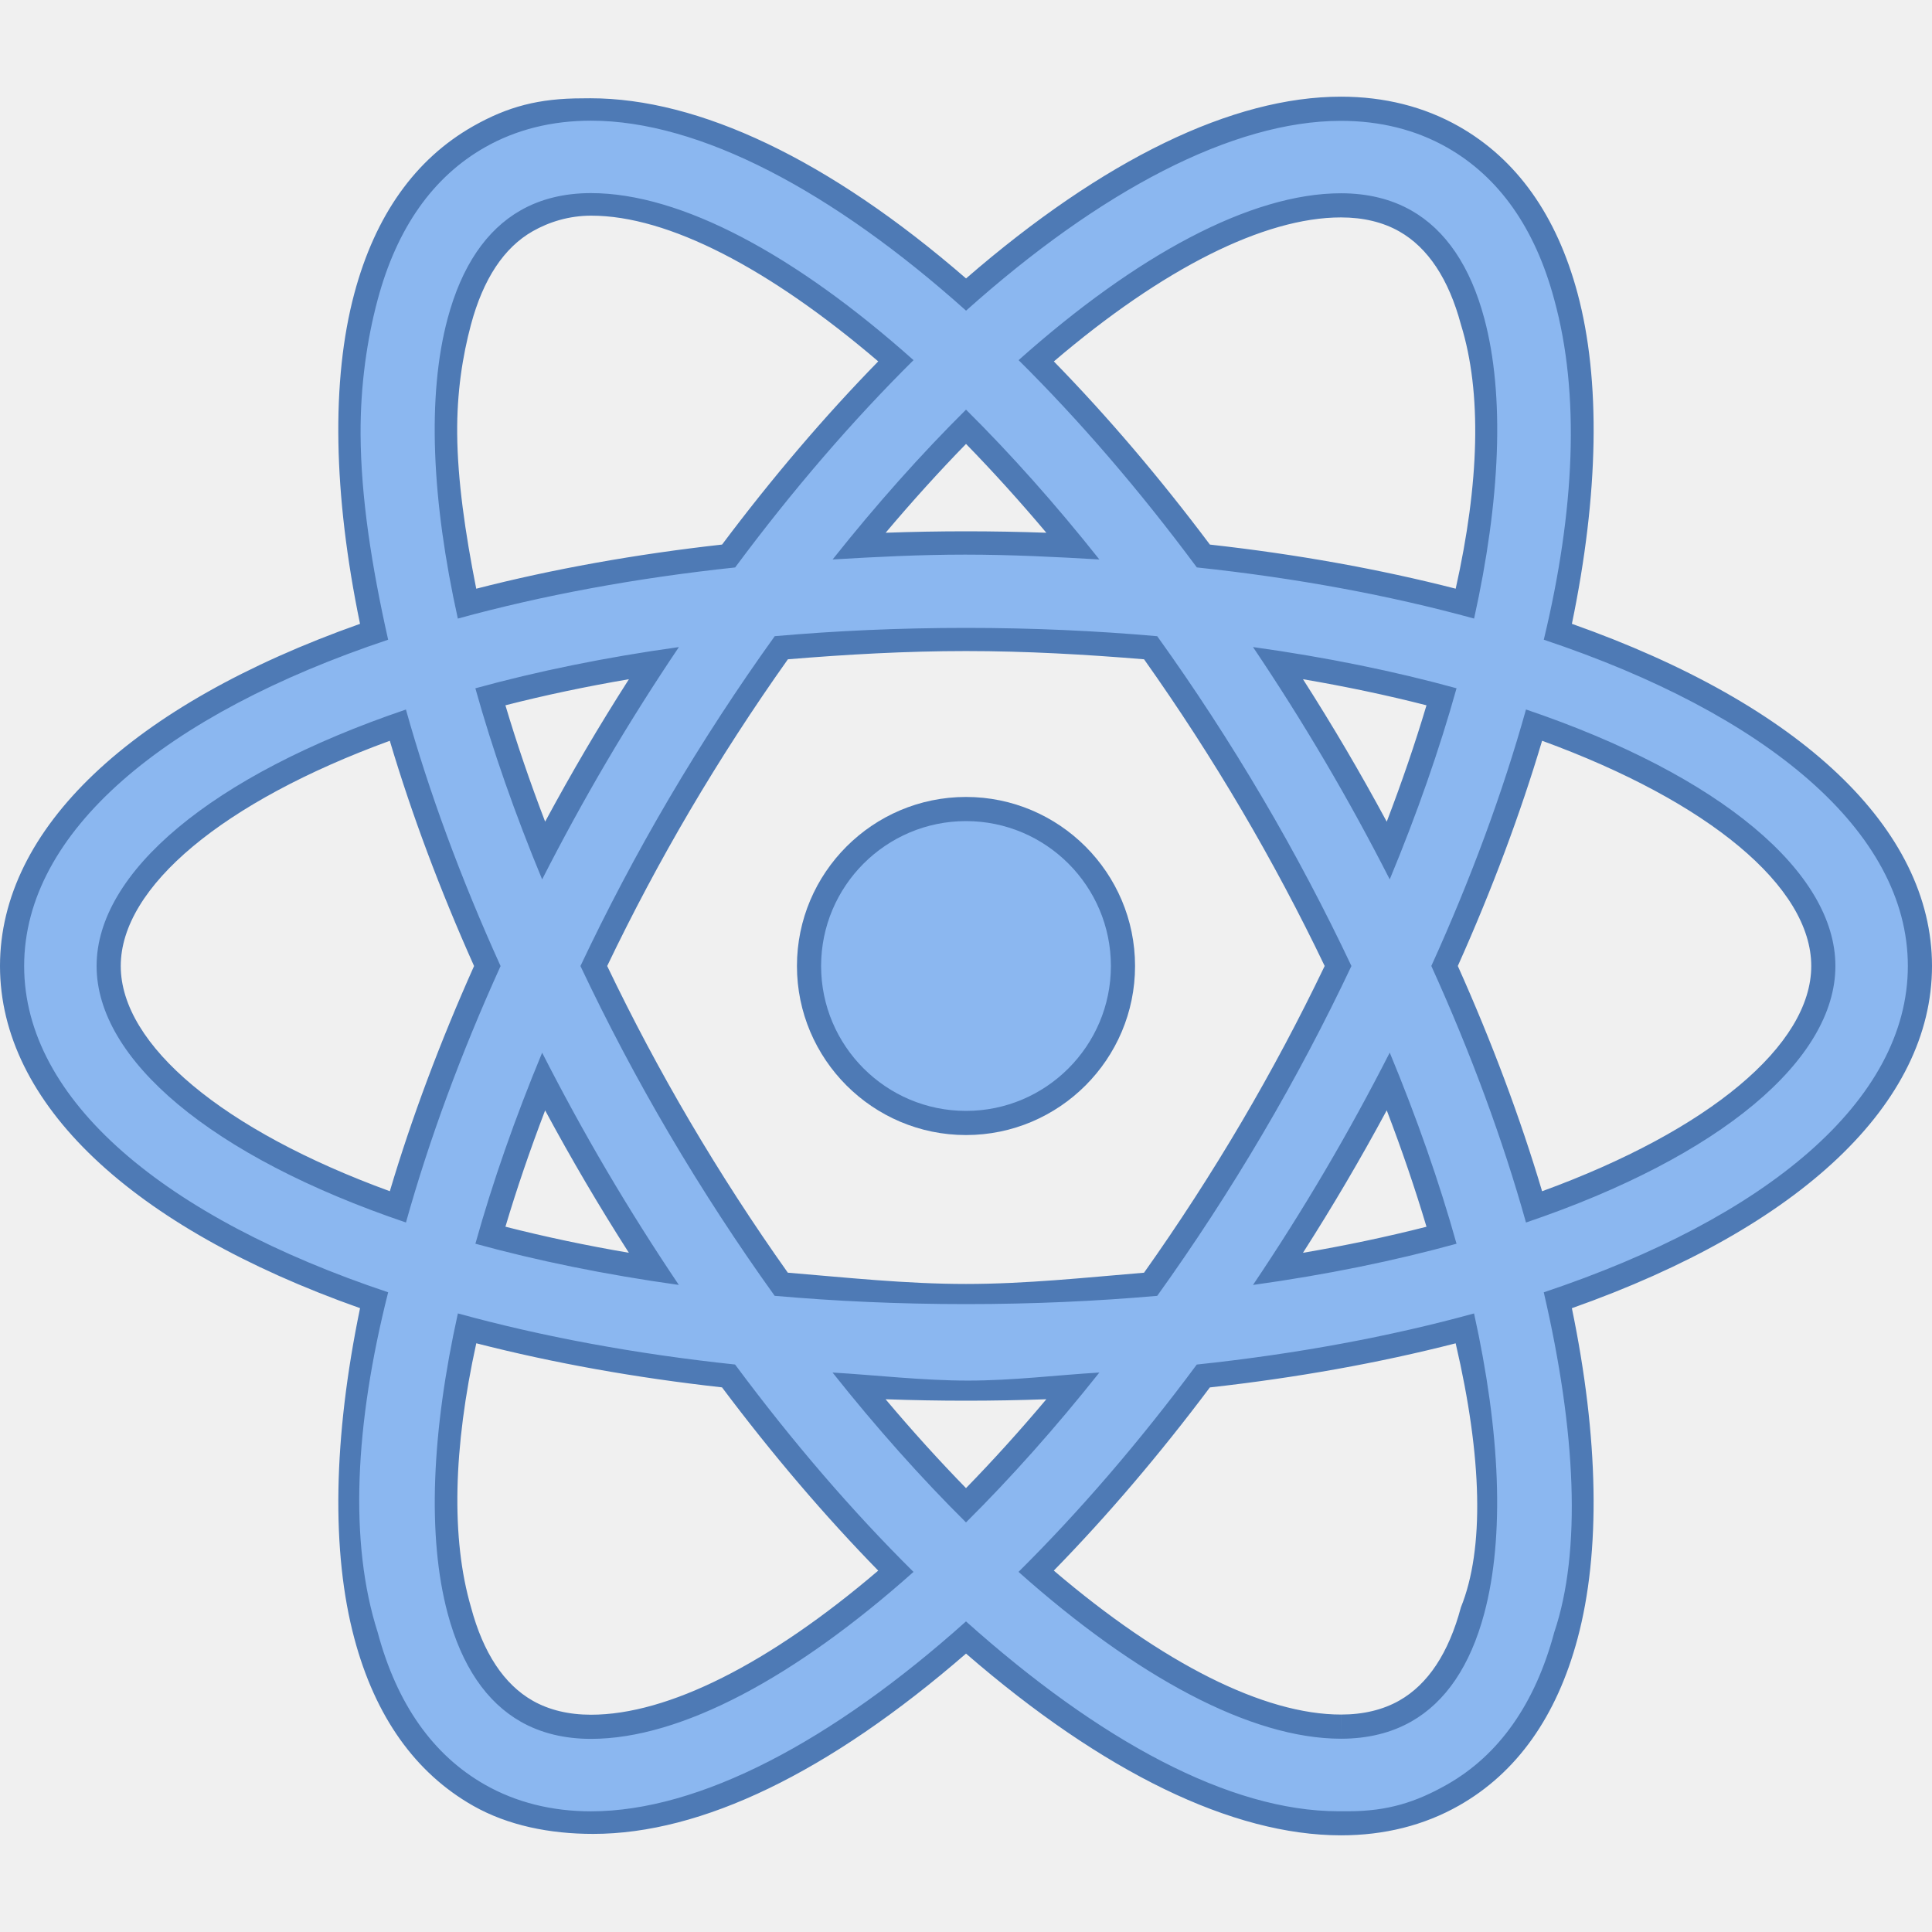
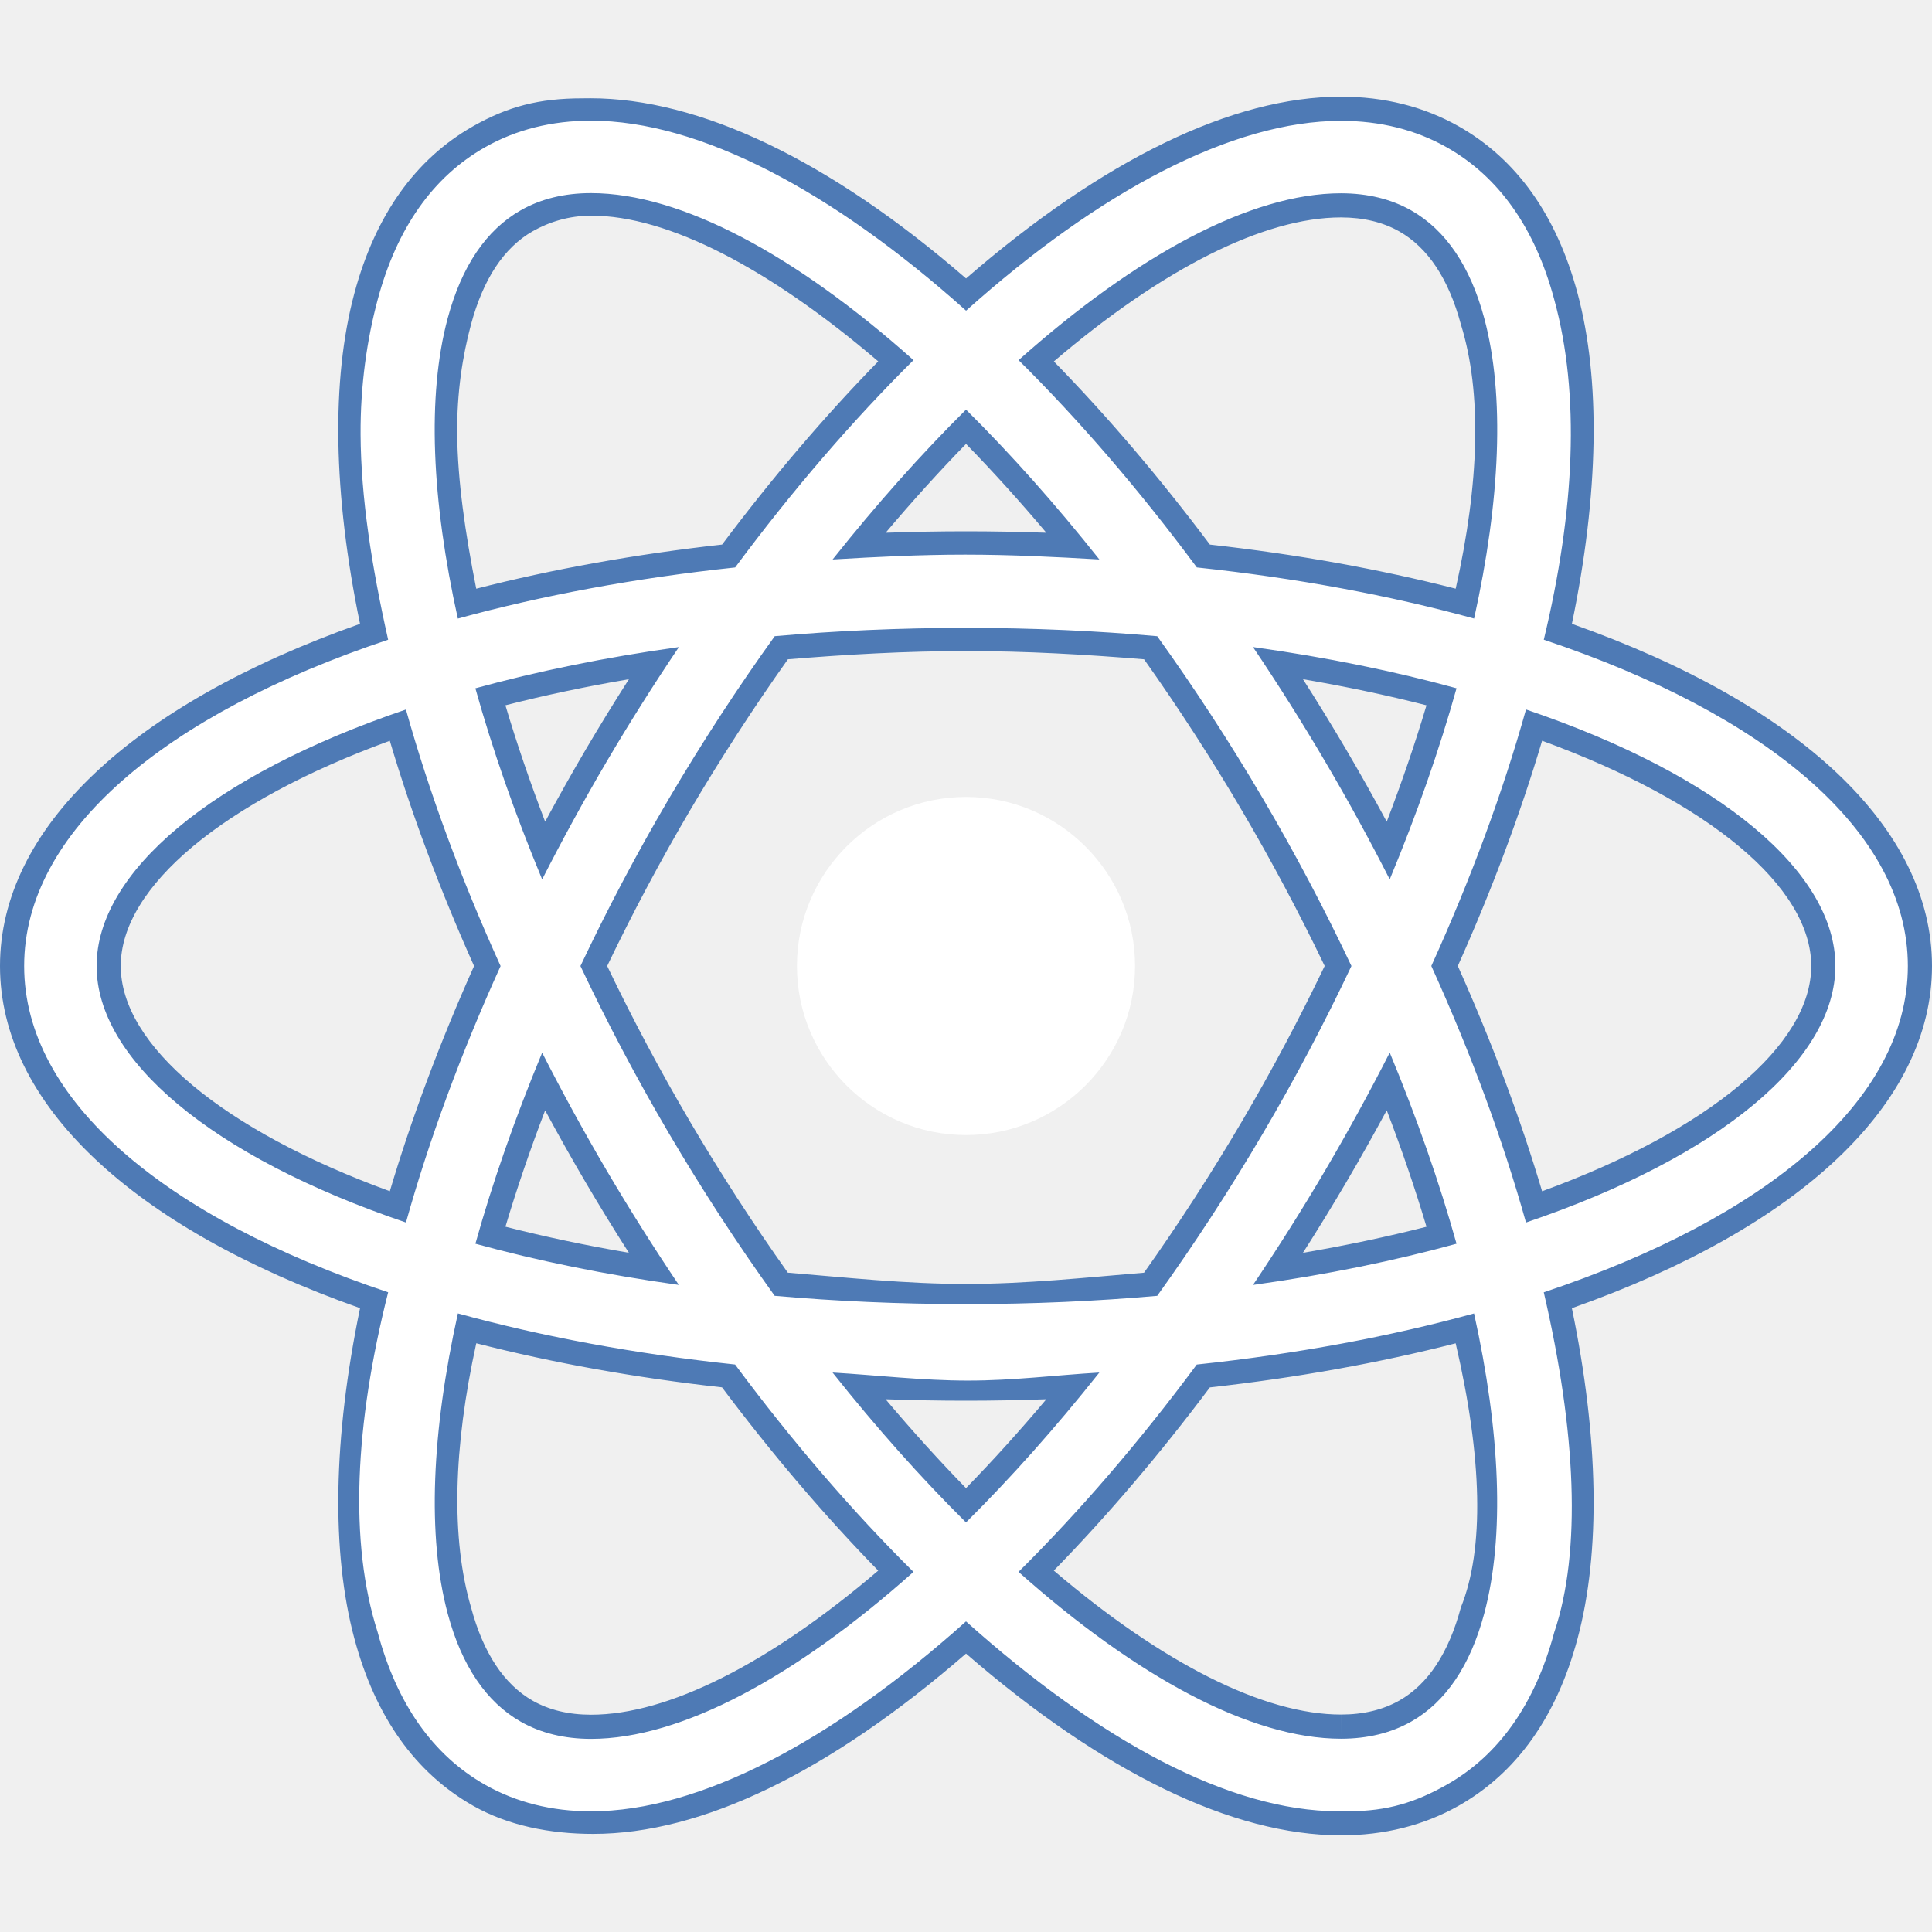
<svg xmlns="http://www.w3.org/2000/svg" viewBox="0 0 80 80" width="36px" height="36px">
-   <path fill="#8bb7f0" d="M46.5,40c0,3.593-2.907,6.5-6.5,6.5s-6.5-2.907-6.5-6.5s2.907-6.5,6.5-6.5S46.5,36.407,46.5,40z" />
-   <path fill="#4e7ab5" d="M40,47c-3.859,0-7-3.14-7-7s3.141-7,7-7s7,3.14,7,7S43.859,47,40,47z M40,34c-3.309,0-6,2.691-6,6 s2.691,6,6,6s6-2.691,6-6S43.309,34,40,34z" />
+   <path fill="#FFF" d="M46.5,40c0,3.593-2.907,6.5-6.5,6.5s-6.5-2.907-6.5-6.5s2.907-6.5,6.5-6.5S46.5,36.407,46.5,40z" />
+   <path fill="#FFF" d="M40,47c-3.859,0-7-3.14-7-7s3.141-7,7-7s7,3.14,7,7S43.859,47,40,47z M40,34c-3.309,0-6,2.691-6,6 s2.691,6,6,6s6-2.691,6-6S43.309,34,40,34z" />
  <g>
-     <path fill="#8bb7f0" d="M24.474,75.503c-1.711,0-3.269-0.392-4.632-1.164c-2.28-1.293-3.856-3.521-4.686-6.62 c-0.965-3.607-0.85-8.398,0.332-13.878C5.956,50.562,0.5,45.531,0.5,40c0-5.532,5.455-10.562,14.987-13.84 c-1.182-5.481-1.298-10.272-0.333-13.879c0.83-3.1,2.406-5.328,4.685-6.62c1.362-0.772,2.921-1.164,4.632-1.164 c4.388,0,9.891,2.73,15.531,7.698c5.64-4.963,11.141-7.691,15.524-7.691c1.711,0,3.269,0.392,4.632,1.164 c2.277,1.291,3.854,3.515,4.684,6.611c0.966,3.606,0.85,8.398-0.333,13.88C74.043,29.437,79.5,34.468,79.5,40 s-5.457,10.563-14.991,13.842c1.182,5.481,1.298,10.272,0.332,13.878c-0.83,3.097-2.405,5.321-4.68,6.612 c-1.364,0.772-2.923,1.164-4.633,1.164c-4.386,0-9.889-2.728-15.527-7.689C34.361,72.774,28.859,75.503,24.474,75.503z M19.337,55.006c-0.991,4.717-1.102,8.747-0.316,11.679c0.542,2.026,1.481,3.431,2.794,4.175c0.753,0.427,1.648,0.644,2.659,0.644 c3.394,0,7.862-2.282,12.621-6.437c-2.385-2.402-4.713-5.121-6.928-8.091C26.336,56.56,22.696,55.898,19.337,55.006z M42.906,65.065c4.758,4.151,9.227,6.431,12.621,6.432c1.011,0,1.906-0.217,2.661-0.644c1.309-0.742,2.246-2.144,2.787-4.167 c0.786-2.934,0.676-6.963-0.315-11.679c-3.362,0.892-7.003,1.554-10.833,1.97C47.613,59.947,45.288,62.665,42.906,65.065z M35.566,57.393c1.452,1.776,2.938,3.433,4.434,4.94c1.492-1.506,2.979-3.163,4.43-4.94C42.939,57.464,41.454,57.5,40,57.5 C38.545,57.5,37.059,57.464,35.566,57.393z M32.349,53.179C34.844,53.392,37.417,53.5,40,53.5c2.585,0,5.155-0.108,7.646-0.32 c1.486-2.084,2.903-4.268,4.214-6.495c1.268-2.155,2.461-4.404,3.547-6.686c-1.083-2.276-2.275-4.524-3.546-6.684 c-1.308-2.222-2.725-4.406-4.215-6.495C45.157,26.608,42.587,26.5,40,26.5c-2.588,0-5.159,0.108-7.647,0.321 c-1.49,2.086-2.909,4.27-4.219,6.495c-1.27,2.159-2.462,4.407-3.546,6.686c1.082,2.274,2.274,4.522,3.545,6.684 C29.437,48.901,30.854,51.084,32.349,53.179z M57.491,44.779c-0.706,1.346-1.438,2.666-2.185,3.934 c-0.753,1.282-1.554,2.568-2.386,3.836c2.374-0.366,4.645-0.835,6.771-1.4C59.101,49.1,58.362,46.963,57.491,44.779z M20.304,51.148c2.127,0.564,4.397,1.034,6.768,1.4c-0.837-1.276-1.638-2.563-2.386-3.835c-0.745-1.267-1.478-2.585-2.183-3.931 C21.636,46.956,20.898,49.091,20.304,51.148z M59.816,40c1.528,3.391,2.773,6.743,3.708,9.977C70.926,47.373,75.5,43.574,75.5,40 s-4.574-7.373-11.976-9.977C62.591,33.257,61.345,36.609,59.816,40z M16.472,30.025C9.073,32.628,4.5,36.427,4.5,40 c0,3.574,4.573,7.373,11.974,9.976c0.934-3.235,2.179-6.587,3.705-9.974C18.652,36.614,17.407,33.262,16.472,30.025z M20.303,28.852c0.594,2.054,1.332,4.19,2.2,6.368c0.704-1.342,1.436-2.661,2.184-3.932c0.752-1.279,1.553-2.565,2.388-3.836 C24.701,27.817,22.431,28.287,20.303,28.852z M52.922,27.451c0.837,1.277,1.638,2.563,2.386,3.837 c0.746,1.267,1.479,2.586,2.185,3.932c0.869-2.177,1.607-4.313,2.201-6.369C57.564,28.286,55.294,27.816,52.922,27.451z M24.471,8.497c-1.011,0-1.905,0.216-2.657,0.644c-1.312,0.744-2.252,2.149-2.795,4.175c-0.785,2.935-0.675,6.964,0.317,11.679 c3.36-0.892,7.002-1.555,10.834-1.971c2.217-2.971,4.545-5.688,6.927-8.088C32.337,10.779,27.866,8.497,24.471,8.497z M49.828,23.023c3.83,0.416,7.471,1.078,10.833,1.97c0.992-4.716,1.103-8.746,0.316-11.68c-0.542-2.022-1.48-3.424-2.79-4.166 c-0.754-0.427-1.649-0.644-2.661-0.644c-3.393,0-7.86,2.281-12.619,6.433C45.287,17.335,47.613,20.053,49.828,23.023z M40,22.5 c1.454,0,2.939,0.036,4.431,0.107c-1.45-1.774-2.936-3.43-4.429-4.938c-1.497,1.51-2.982,3.166-4.432,4.938 C37.061,22.536,38.546,22.5,40,22.5z" />
+     <path fill="#FFF" d="M24.474,75.503c-1.711,0-3.269-0.392-4.632-1.164c-2.28-1.293-3.856-3.521-4.686-6.62 c-0.965-3.607-0.85-8.398,0.332-13.878C5.956,50.562,0.5,45.531,0.5,40c0-5.532,5.455-10.562,14.987-13.84 c-1.182-5.481-1.298-10.272-0.333-13.879c0.83-3.1,2.406-5.328,4.685-6.62c1.362-0.772,2.921-1.164,4.632-1.164 c4.388,0,9.891,2.73,15.531,7.698c5.64-4.963,11.141-7.691,15.524-7.691c1.711,0,3.269,0.392,4.632,1.164 c2.277,1.291,3.854,3.515,4.684,6.611c0.966,3.606,0.85,8.398-0.333,13.88C74.043,29.437,79.5,34.468,79.5,40 s-5.457,10.563-14.991,13.842c1.182,5.481,1.298,10.272,0.332,13.878c-0.83,3.097-2.405,5.321-4.68,6.612 c-1.364,0.772-2.923,1.164-4.633,1.164c-4.386,0-9.889-2.728-15.527-7.689C34.361,72.774,28.859,75.503,24.474,75.503z M19.337,55.006c-0.991,4.717-1.102,8.747-0.316,11.679c0.542,2.026,1.481,3.431,2.794,4.175c0.753,0.427,1.648,0.644,2.659,0.644 c3.394,0,7.862-2.282,12.621-6.437c-2.385-2.402-4.713-5.121-6.928-8.091C26.336,56.56,22.696,55.898,19.337,55.006z M42.906,65.065c4.758,4.151,9.227,6.431,12.621,6.432c1.011,0,1.906-0.217,2.661-0.644c1.309-0.742,2.246-2.144,2.787-4.167 c0.786-2.934,0.676-6.963-0.315-11.679c-3.362,0.892-7.003,1.554-10.833,1.97C47.613,59.947,45.288,62.665,42.906,65.065z M35.566,57.393c1.452,1.776,2.938,3.433,4.434,4.94c1.492-1.506,2.979-3.163,4.43-4.94C42.939,57.464,41.454,57.5,40,57.5 C38.545,57.5,37.059,57.464,35.566,57.393z M32.349,53.179C34.844,53.392,37.417,53.5,40,53.5c2.585,0,5.155-0.108,7.646-0.32 c1.486-2.084,2.903-4.268,4.214-6.495c1.268-2.155,2.461-4.404,3.547-6.686c-1.083-2.276-2.275-4.524-3.546-6.684 c-1.308-2.222-2.725-4.406-4.215-6.495C45.157,26.608,42.587,26.5,40,26.5c-2.588,0-5.159,0.108-7.647,0.321 c-1.49,2.086-2.909,4.27-4.219,6.495c-1.27,2.159-2.462,4.407-3.546,6.686c1.082,2.274,2.274,4.522,3.545,6.684 C29.437,48.901,30.854,51.084,32.349,53.179z M57.491,44.779c-0.706,1.346-1.438,2.666-2.185,3.934 c-0.753,1.282-1.554,2.568-2.386,3.836c2.374-0.366,4.645-0.835,6.771-1.4C59.101,49.1,58.362,46.963,57.491,44.779z M20.304,51.148c2.127,0.564,4.397,1.034,6.768,1.4c-0.837-1.276-1.638-2.563-2.386-3.835c-0.745-1.267-1.478-2.585-2.183-3.931 C21.636,46.956,20.898,49.091,20.304,51.148z M59.816,40c1.528,3.391,2.773,6.743,3.708,9.977C70.926,47.373,75.5,43.574,75.5,40 s-4.574-7.373-11.976-9.977C62.591,33.257,61.345,36.609,59.816,40z M16.472,30.025C9.073,32.628,4.5,36.427,4.5,40 c0,3.574,4.573,7.373,11.974,9.976c0.934-3.235,2.179-6.587,3.705-9.974C18.652,36.614,17.407,33.262,16.472,30.025z M20.303,28.852c0.594,2.054,1.332,4.19,2.2,6.368c0.704-1.342,1.436-2.661,2.184-3.932c0.752-1.279,1.553-2.565,2.388-3.836 C24.701,27.817,22.431,28.287,20.303,28.852z M52.922,27.451c0.837,1.277,1.638,2.563,2.386,3.837 c0.746,1.267,1.479,2.586,2.185,3.932c0.869-2.177,1.607-4.313,2.201-6.369C57.564,28.286,55.294,27.816,52.922,27.451z M24.471,8.497c-1.011,0-1.905,0.216-2.657,0.644c-1.312,0.744-2.252,2.149-2.795,4.175c-0.785,2.935-0.675,6.964,0.317,11.679 c3.36-0.892,7.002-1.555,10.834-1.971c2.217-2.971,4.545-5.688,6.927-8.088C32.337,10.779,27.866,8.497,24.471,8.497z M49.828,23.023c3.83,0.416,7.471,1.078,10.833,1.97c0.992-4.716,1.103-8.746,0.316-11.68c-0.542-2.022-1.48-3.424-2.79-4.166 c-0.754-0.427-1.649-0.644-2.661-0.644c-3.393,0-7.86,2.281-12.619,6.433C45.287,17.335,47.613,20.053,49.828,23.023z M40,22.5 c1.454,0,2.939,0.036,4.431,0.107c-1.45-1.774-2.936-3.43-4.429-4.938c-1.497,1.51-2.982,3.166-4.432,4.938 C37.061,22.536,38.546,22.5,40,22.5z" />
    <path fill="#4e7ab5" d="M24.471,4.997c4.494,0,9.996,2.91,15.532,7.867c5.535-4.953,11.034-7.86,15.524-7.86 c1.623,0,3.099,0.37,4.386,1.099c2.156,1.222,3.652,3.343,4.446,6.306c1.077,3.917,0.851,8.74-0.434,14.08 C73.147,29.57,79,34.431,79,40s-5.853,10.43-15.076,13.512c1.341,5.773,1.566,10.726,0.434,14.079 c-0.794,2.962-2.289,5.084-4.443,6.306C58.626,74.627,57.455,75,55.833,75c-0.001,0-0.416,0-0.417,0 c-4.492,0-9.882-2.91-15.416-7.861c-5.535,4.956-11.035,7.864-15.527,7.864c-1.623,0-3.099-0.37-4.386-1.099 c-2.158-1.225-3.655-3.349-4.448-6.314c-1.19-3.717-0.95-8.603,0.434-14.079C6.852,50.429,1,45.569,1,40 c0-5.568,5.852-10.429,15.072-13.511C15.385,23.43,14.946,20.59,14.931,18c-0.012-2.046,0.267-3.949,0.707-5.59 c0.794-2.966,2.29-5.09,4.448-6.314C21.372,5.366,22.848,4.997,24.471,4.997 M18.958,25.614c3.477-0.955,7.338-1.677,11.483-2.117 c2.382-3.21,4.875-6.096,7.386-8.584c-4.872-4.346-9.616-6.917-13.356-6.917c-1.099,0-2.075,0.238-2.904,0.709 c-1.433,0.813-2.452,2.32-3.031,4.481C17.678,16.388,17.873,20.716,18.958,25.614 M61.039,25.613 c1.085-4.898,1.28-9.227,0.422-12.429c-0.578-2.157-1.597-3.661-3.027-4.472c-0.83-0.471-1.809-0.709-2.907-0.709 c-3.737,0-8.478,2.568-13.349,6.91c2.51,2.488,5,5.374,7.38,8.583C53.701,23.936,57.562,24.658,61.039,25.613 M34.477,23.166 c1.802-0.107,3.609-0.2,5.488-0.2c1.879,0,3.755,0.094,5.557,0.2c-1.808-2.279-3.664-4.361-5.521-6.204 C38.144,18.805,36.287,20.887,34.477,23.166 M40,54c2.761,0,5.404-0.121,7.918-0.342c1.519-2.117,2.988-4.365,4.372-6.719 c1.353-2.299,2.577-4.626,3.67-6.939c-1.093-2.313-2.317-4.639-3.669-6.937c-1.385-2.355-2.853-4.602-4.373-6.719 C45.405,26.121,42.762,26,40,26s-5.406,0.121-7.92,0.343c-1.521,2.117-2.991,4.365-4.376,6.719 c-1.352,2.299-2.576,4.626-3.669,6.939c1.093,2.313,2.316,4.639,3.668,6.937c1.385,2.354,2.854,4.602,4.374,6.719 C34.592,53.879,37.237,54,40,54 M57.546,36.413c1.125-2.709,2.056-5.369,2.766-7.913c-2.553-0.702-5.373-1.282-8.428-1.707 c1.028,1.527,2.029,3.11,2.992,4.748C55.83,33.16,56.717,34.788,57.546,36.413 M22.449,36.414c0.828-1.625,1.716-3.253,2.668-4.873 c0.964-1.638,1.966-3.22,2.995-4.747c-3.055,0.424-5.875,1.005-8.428,1.707C20.394,31.045,21.325,33.704,22.449,36.414 M63.188,50.622C71.264,47.886,76,43.866,76,40s-4.736-7.886-12.812-10.622c-0.953,3.405-2.269,6.983-3.92,10.621 C60.919,43.638,62.235,47.216,63.188,50.622 M16.81,50.621c0.952-3.404,2.267-6.982,3.918-10.619 c-1.651-3.638-2.967-7.217-3.919-10.622C8.734,32.116,4,36.135,4,40C4,43.866,8.735,47.885,16.81,50.621 M51.884,53.207 c3.055-0.424,5.875-1.004,8.428-1.707c-0.711-2.544-1.642-5.204-2.766-7.914c-0.829,1.625-1.717,3.253-2.67,4.873 C53.913,50.097,52.912,51.68,51.884,53.207 M28.109,53.206c-1.028-1.527-2.029-3.109-2.993-4.746 c-0.952-1.619-1.839-3.246-2.667-4.87c-1.124,2.708-2.054,5.367-2.764,7.91C22.237,52.201,25.056,52.781,28.109,53.206 M24.474,72.003c3.739,0,8.481-2.57,13.352-6.914c-2.513-2.489-5.005-5.376-7.388-8.587c-4.143-0.439-8.002-1.161-11.478-2.116 c-1.084,4.898-1.279,9.226-0.422,12.428c0.578,2.16,1.598,3.667,3.03,4.48C22.396,71.765,23.375,72.003,24.474,72.003 M55.527,71.997L55.527,71.997c1.099,0,2.076-0.238,2.907-0.709c1.43-0.811,2.447-2.315,3.024-4.473 c0.858-3.203,0.663-7.531-0.421-12.428c-3.477,0.955-7.337,1.677-11.481,2.116c-2.38,3.21-4.871,6.096-7.381,8.585 C47.046,69.428,51.788,71.996,55.527,71.997 M40,63.04c1.857-1.844,3.713-3.927,5.522-6.206c-1.801,0.107-3.559,0.333-5.439,0.333 c-1.881,0-3.807-0.226-5.609-0.333C36.284,59.114,38.142,61.197,40,63.04 M24.116,4.072c-1.799,0-3.085,0.338-4.523,1.153 c-2.399,1.361-4.055,3.691-4.921,6.926c-0.96,3.587-0.877,8.302,0.236,13.681C5.419,29.189,0,34.325,0,40 c0,5.676,5.42,10.811,14.909,14.168c-1.113,5.379-1.196,10.094-0.235,13.681c0.865,3.233,2.52,5.563,4.921,6.926 c1.44,0.816,3.17,1.163,4.968,1.163c4.487,0,9.753-2.535,15.438-7.466c5.684,4.926,11.039,7.524,15.525,7.525 c1.799,0,3.441-0.413,4.881-1.229c2.397-1.359,4.051-3.686,4.916-6.917c0.961-3.588,0.878-8.303-0.235-13.681 C74.579,50.812,80,45.676,80,40s-5.42-10.812-14.911-14.169c1.114-5.38,1.196-10.095,0.235-13.682 c-0.866-3.231-2.521-5.558-4.919-6.917c-1.439-0.815-3.081-1.229-4.879-1.229c-4.485,0-9.839,2.599-15.524,7.527 c-5.686-4.932-11.066-7.461-15.554-7.461L24.116,4.072z M19.72,24.377c-0.462-2.324-0.772-4.502-0.789-6.412 c-0.015-1.72,0.221-3.217,0.57-4.521c0.507-1.892,1.368-3.194,2.559-3.87c0.676-0.384,1.5-0.644,2.423-0.644 c3.181,0,7.367,2.178,11.883,6.034c-2.221,2.273-4.392,4.819-6.466,7.585C26.315,22.949,22.897,23.562,19.72,24.377L19.72,24.377z M43.638,14.966c4.515-3.853,8.711-5.963,11.888-5.963c0.924,0,1.737,0.195,2.414,0.579c1.189,0.674,2.049,1.973,2.555,3.861 c0.874,2.818,0.761,6.564-0.218,10.933c-3.177-0.814-6.594-1.428-10.178-1.826C48.026,19.785,45.857,17.239,43.638,14.966 L43.638,14.966z M36.673,22.06c1.096-1.3,2.209-2.53,3.328-3.678c1.119,1.148,2.231,2.378,3.326,3.678 C42.208,22.02,41.095,22,40,22S37.793,22.02,36.673,22.06L36.673,22.06z M32.625,27.3c2.405-0.199,4.883-0.341,7.375-0.341 c2.491,0,4.969,0.142,7.373,0.341c1.432,2.019,2.796,4.126,4.056,6.269c1.222,2.078,2.373,4.239,3.423,6.43 c-1.051,2.192-2.202,4.354-3.424,6.432c-1.261,2.144-2.624,4.25-4.056,6.269c-2.403,0.199-4.881,0.466-7.372,0.466 c-2.493,0-4.972-0.268-7.378-0.467c-1.433-2.018-2.797-4.125-4.058-6.269c-1.222-2.077-2.372-4.238-3.422-6.43 c1.05-2.192,2.201-4.354,3.423-6.432C29.827,31.425,31.192,29.318,32.625,27.3L32.625,27.3z M57.422,34.024 c-0.549-1.018-1.112-2.018-1.683-2.99c-0.57-0.969-1.167-1.942-1.785-2.909c1.774,0.302,3.485,0.663,5.114,1.08 C58.601,30.771,58.05,32.383,57.422,34.024L57.422,34.024z M20.928,29.205c1.629-0.417,3.34-0.778,5.114-1.08 c-0.619,0.967-1.216,1.94-1.786,2.908c-0.571,0.972-1.134,1.972-1.683,2.99C21.945,32.384,21.395,30.772,20.928,29.205 L20.928,29.205z M60.365,39.999c1.415-3.162,2.587-6.292,3.49-9.326C70.758,33.192,75,36.721,75,40s-4.242,6.808-11.145,9.327 C62.951,46.292,61.78,43.161,60.365,39.999L60.365,39.999z M16.142,49.326C9.241,46.807,5,43.278,5,40s4.241-6.807,11.141-9.326 c0.903,3.035,2.074,6.165,3.489,9.327C18.216,43.162,17.045,46.292,16.142,49.326L16.142,49.326z M53.953,51.876 c0.618-0.968,1.216-1.941,1.785-2.909c0.572-0.972,1.135-1.973,1.684-2.991c0.628,1.641,1.178,3.254,1.646,4.821 C57.438,51.212,55.727,51.574,53.953,51.876L53.953,51.876z M20.929,50.795c0.467-1.566,1.017-3.177,1.644-4.816 c0.548,1.017,1.111,2.017,1.682,2.988c0.569,0.968,1.166,1.94,1.785,2.908C24.267,51.572,22.557,51.211,20.929,50.795 L20.929,50.795z M24.474,71.003c-0.924,0-1.736-0.195-2.413-0.579c-1.19-0.676-2.051-1.977-2.557-3.869 c-0.831-2.845-0.737-6.592,0.218-10.933c3.176,0.814,6.592,1.428,10.175,1.826c2.075,2.766,4.246,5.313,6.468,7.588 C31.85,68.893,27.653,71.004,24.474,71.003L24.474,71.003L24.474,71.003z M50.098,57.45c3.584-0.399,7.001-1.012,10.178-1.826 c1.105,4.74,1.192,8.518,0.217,10.932c-0.505,1.889-1.364,3.188-2.552,3.861c-0.678,0.384-1.49,0.579-2.413,0.579v1l-0.001-1 c-3.18,0-7.377-2.11-11.891-5.961C45.856,62.762,48.025,60.216,50.098,57.45L50.098,57.45z M40,61.62 c-1.12-1.148-2.234-2.379-3.33-3.68C37.79,57.98,38.904,58,40,58c1.095,0,2.208-0.02,3.327-0.06 C42.232,59.241,41.119,60.472,40,61.62L40,61.62z" />
  </g>
</svg>
